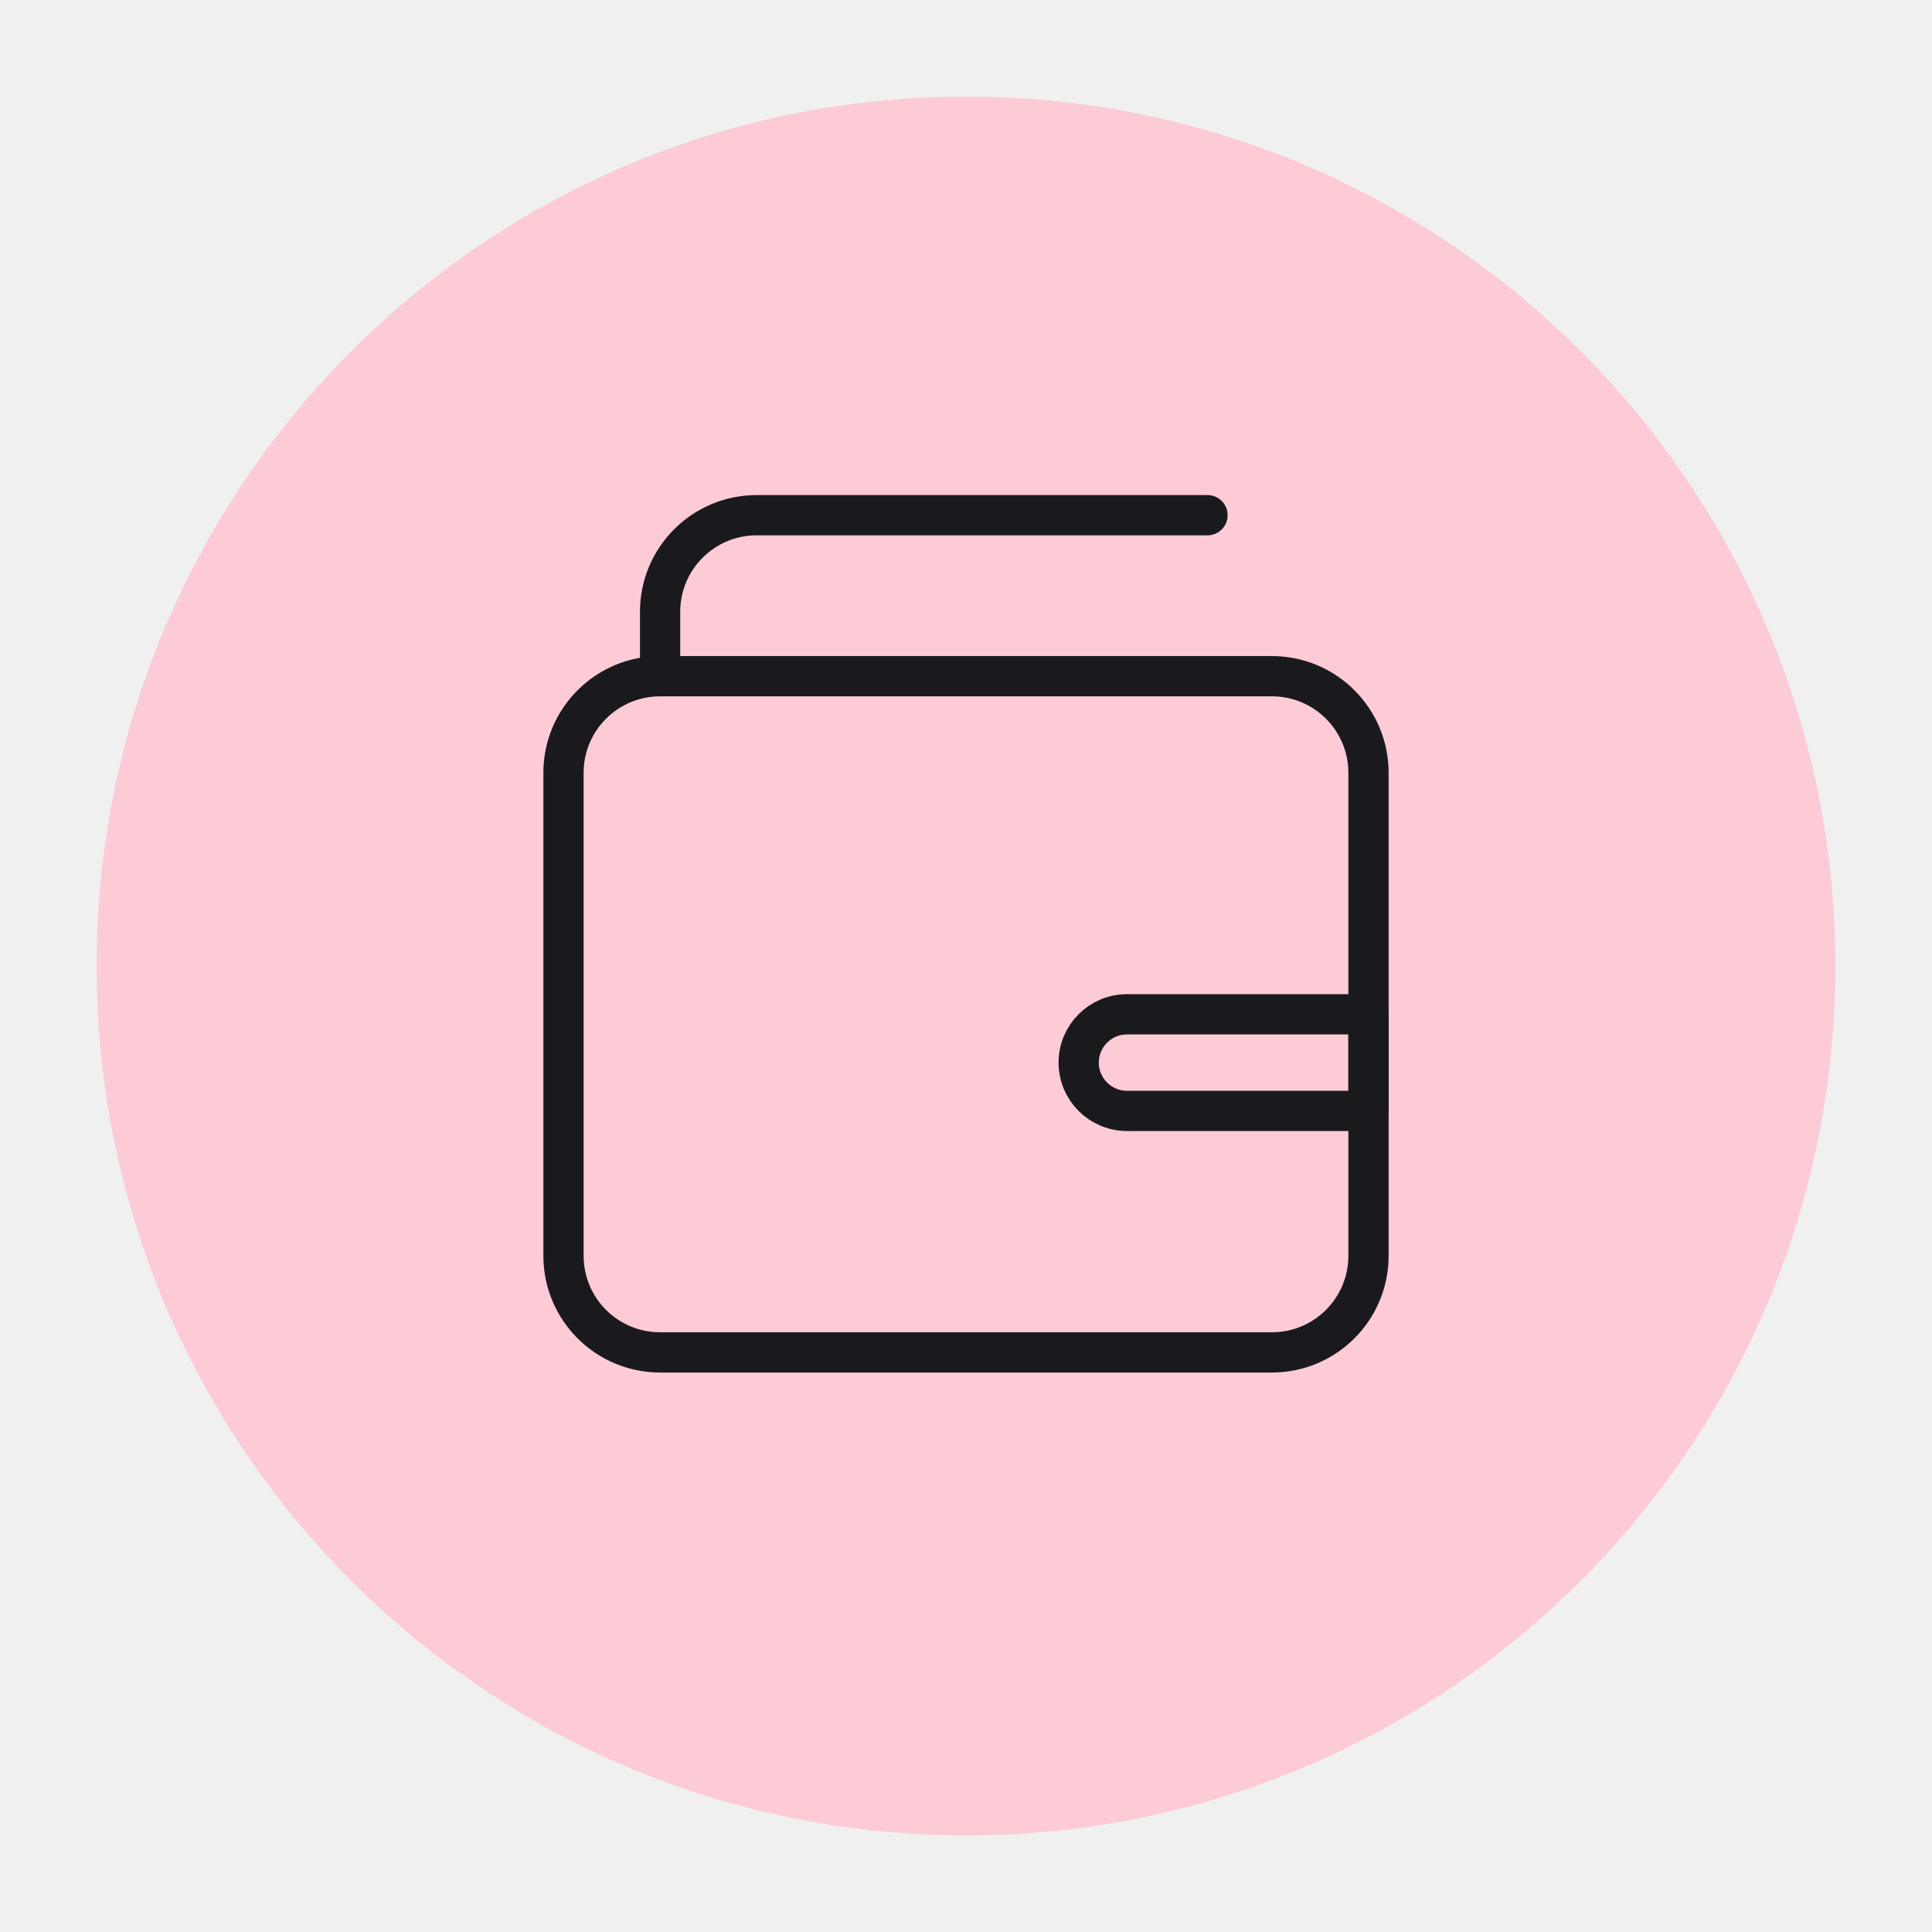
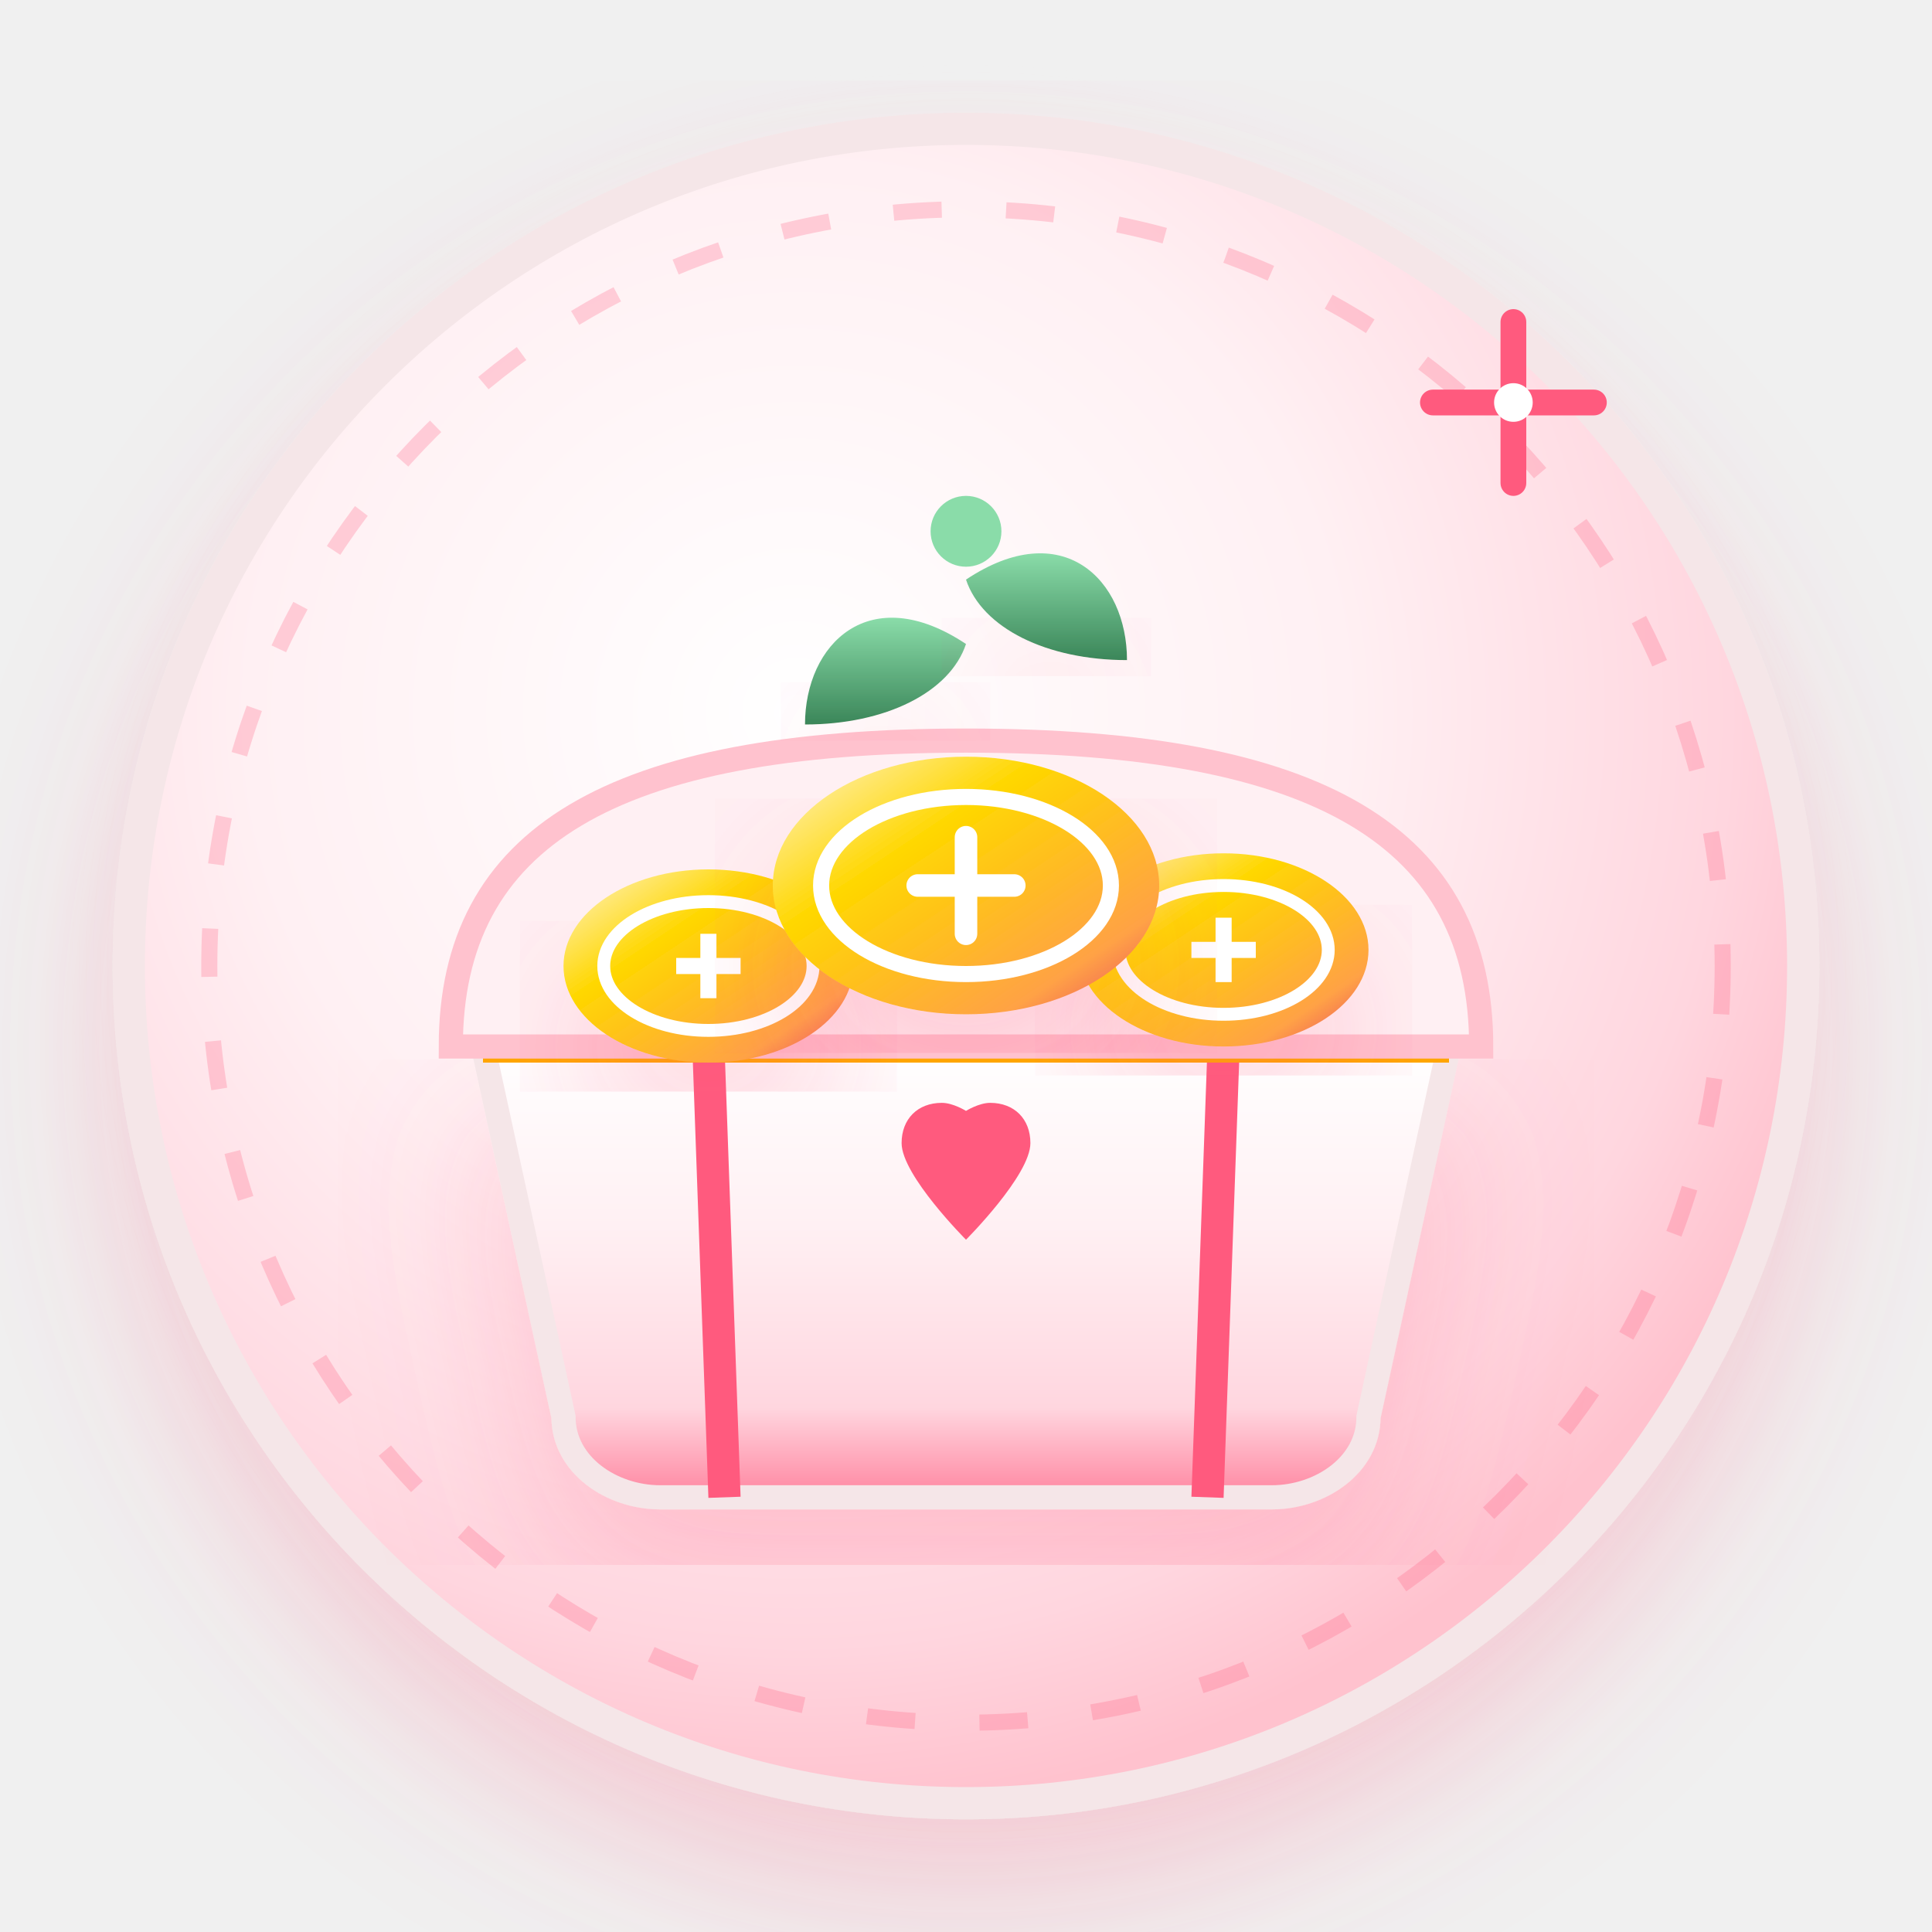
<svg xmlns="http://www.w3.org/2000/svg" width="120" height="120" viewBox="0 0 120 120" fill="none">
-   <circle cx="60" cy="60" r="54" fill="#FFC2CE" fill-opacity="0.8" />
-   <g stroke="#1A1A1E" stroke-width="2.5" stroke-linecap="round" stroke-linejoin="round">
-     <path d="M35 48V78C35 81.314 37.686 84 41 84H79C82.314 84 85 81.314 85 78V48C85 44.686 82.314 42 79 42H41C37.686 42 35 44.686 35 48Z" />
-     <path d="M70 63H85V69H70C68.343 69 67 67.657 67 66C67 64.343 68.343 63 70 63Z" />
-     <path d="M41 42V38C41 34.686 43.686 32 47 32H75" />
+   <defs>
+     <radialGradient id="mny-glow" cx="50%" cy="50%" r="50%">
+       <stop offset="0%" stop-color="#FF5A7E" stop-opacity="0.32" />
+       <stop offset="65%" stop-color="#FFC2CE" stop-opacity="0.18" />
+       <stop offset="100%" stop-color="#FFFBFC" stop-opacity="0" />
+     </radialGradient>
+     <radialGradient id="mny-disc" cx="40%" cy="35%" r="65%">
+       <stop offset="0%" stop-color="#FFFFFF" />
+       <stop offset="50%" stop-color="#FFF0F3" />
+       <stop offset="85%" stop-color="#FFD6DF" />
+       <stop offset="100%" stop-color="#FFC2CE" />
+     </radialGradient>
+     <linearGradient id="mny-chest" x1="0%" y1="0%" x2="0%" y2="100%">
+       <stop offset="0%" stop-color="#FFFFFF" />
+       <stop offset="40%" stop-color="#FFF0F3" />
+       <stop offset="80%" stop-color="#FFD6DF" />
+       <stop offset="100%" stop-color="#FF85A0" />
+     </linearGradient>
+     <linearGradient id="mny-gold" x1="0%" y1="0%" x2="100%" y2="100%">
+       <stop offset="0%" stop-color="#FFF4D0" />
+       <stop offset="35%" stop-color="#FFD700" />
+       <stop offset="80%" stop-color="#FFA245" />
+       <stop offset="100%" stop-color="#E84367" />
+     </linearGradient>
+     <linearGradient id="mny-sprout" x1="0%" y1="100%" x2="0%" y2="0%">
+       <stop offset="0%" stop-color="#3B8659" />
+       <stop offset="100%" stop-color="#8ADCA9" />
+     </linearGradient>
+     <filter id="mny-shadow" x="-15%" y="-15%" width="130%" height="130%">
+       <feDropShadow dx="0" dy="5" stdDeviation="5" flood-color="#FF5A7E" flood-opacity="0.25" />
+     </filter>
+   </defs>
+   <style>
+     .mny-aura {
+       transform-origin: 60px 60px;
+       animation: mny-pulse 3.5s ease-in-out infinite;
+     }
+     .mny-chest-group {
+       transform-origin: 60px 75px;
+       animation: mny-float 4s ease-in-out infinite;
+     }
+     .mny-coins-glow {
+       transform-origin: 60px 52px;
+       animation: mny-shimmer 2.2s ease-in-out infinite;
+     }
+     .mny-sprout-sway {
+       transform-origin: 60px 58px;
+       animation: mny-sway 3s ease-in-out infinite alternate;
+     }
+     .mny-star {
+       transform-origin: 94px 26px;
+       animation: mny-twinkle 2.8s ease-in-out infinite;
+     }
+ 
+     @keyframes mny-pulse {
+       0%, 100% { opacity: 0.6; transform: scale(0.97); }
+       50% { opacity: 1; transform: scale(1.04); }
+     }
+     @keyframes mny-float {
+       0%, 100% { transform: translateY(0px); }
+       50% { transform: translateY(-2px); }
+     }
+     @keyframes mny-shimmer {
+       0%, 100% { transform: scale(1); filter: drop-shadow(0 0 2px rgba(255,194,206,0.5)); }
+       50% { transform: scale(1.08); filter: drop-shadow(0 0 8px rgba(255,215,0,0.8)); }
+     }
+     @keyframes mny-sway {
+       0% { transform: rotate(-3deg); }
+       100% { transform: rotate(3deg); }
+     }
+     @keyframes mny-twinkle {
+       0%, 100% { opacity: 0.25; transform: scale(0.6) rotate(0deg); }
+       50% { opacity: 1; transform: scale(1.25) rotate(45deg); }
+     }
+   </style>
+   <circle class="mny-aura" cx="60" cy="60" r="56" fill="url(#mny-glow)" />
+   <circle cx="60" cy="60" r="52" fill="url(#mny-disc)" stroke="#F5E6E8" stroke-width="2" filter="url(#mny-shadow)" />
+   <circle cx="60" cy="60" r="47" stroke="#FF5A7E" stroke-width="1" stroke-opacity="0.25" stroke-dasharray="3 4" fill="none" />
+   <g class="mny-chest-group">
+     <path d="M30 65H90L85 88C85 91 82 93 79 93H41C38 93 35 91 35 88L30 65Z" fill="url(#mny-chest)" stroke="#F5E6E8" stroke-width="1.5" filter="url(#mny-shadow)" />
+     <path d="M44 65L45 93M76 65L75 93" stroke="#FF5A7E" stroke-width="2" />
+     <line x1="30" y1="65" x2="90" y2="65" stroke="#FFA500" stroke-width="2" />
+     <path d="M28 65C28 52 38 46 60 46C82 46 92 52 92 65H28Z" fill="#FFF0F3" stroke="#FFC2CE" stroke-width="1.5" />
+     <g class="mny-coins-glow">
+       <ellipse cx="44" cy="60" rx="9" ry="6" fill="url(#mny-gold)" filter="url(#mny-shadow)" />
+       <ellipse cx="44" cy="60" rx="6.5" ry="4" stroke="#FFF" stroke-width="0.8" fill="none" />
+       <path d="M44 58V62M42 60H46" stroke="#FFF" stroke-width="1" />
+       <ellipse cx="76" cy="59" rx="9" ry="6" fill="url(#mny-gold)" filter="url(#mny-shadow)" />
+       <ellipse cx="76" cy="59" rx="6.5" ry="4" stroke="#FFF" stroke-width="0.8" fill="none" />
+       <path d="M76 57V61M74 59H78" stroke="#FFF" stroke-width="1" />
+       <ellipse cx="60" cy="55" rx="12" ry="8" fill="url(#mny-gold)" filter="url(#mny-shadow)" />
+       <ellipse cx="60" cy="55" rx="9" ry="5.5" stroke="#FFFFFF" stroke-width="1" fill="none" />
+       <path d="M60 52V58M57 55H63" stroke="#FFFFFF" stroke-width="1.4" stroke-linecap="round" />
+     </g>
+     <g class="mny-sprout-sway">
+       <path d="M60 56V34" stroke="url(#mny-sprout)" stroke-width="3" stroke-linecap="round" />
+       <path d="M60 40C54 36 50 40 50 45C55 45 59 43 60 40Z" fill="url(#mny-sprout)" filter="url(#mny-shadow)" />
+       <path d="M60 36C66 32 70 36 70 41C65 41 61 39 60 36Z" fill="url(#mny-sprout)" filter="url(#mny-shadow)" />
+       <circle cx="60" cy="33" r="2.2" fill="#8ADCA9" />
+     </g>
+     <path d="M60 77C60 77 56 73 56 71C56 69.5 57 68.5 58.5 68.5C59.2 68.5 60 69 60 69C60 69 60.8 68.5 61.5 68.5C63 68.5 64 69.5 64 71C64 73 60 77 60 77Z" fill="#FF5A7E" />
+   </g>
+   <g class="mny-star">
+     <path d="M94 20V30M89 25H99" stroke="#FF5A7E" stroke-width="1.6" stroke-linecap="round" />
+     <circle cx="94" cy="25" r="1.2" fill="#FFFFFF" />
  </g>
</svg>
